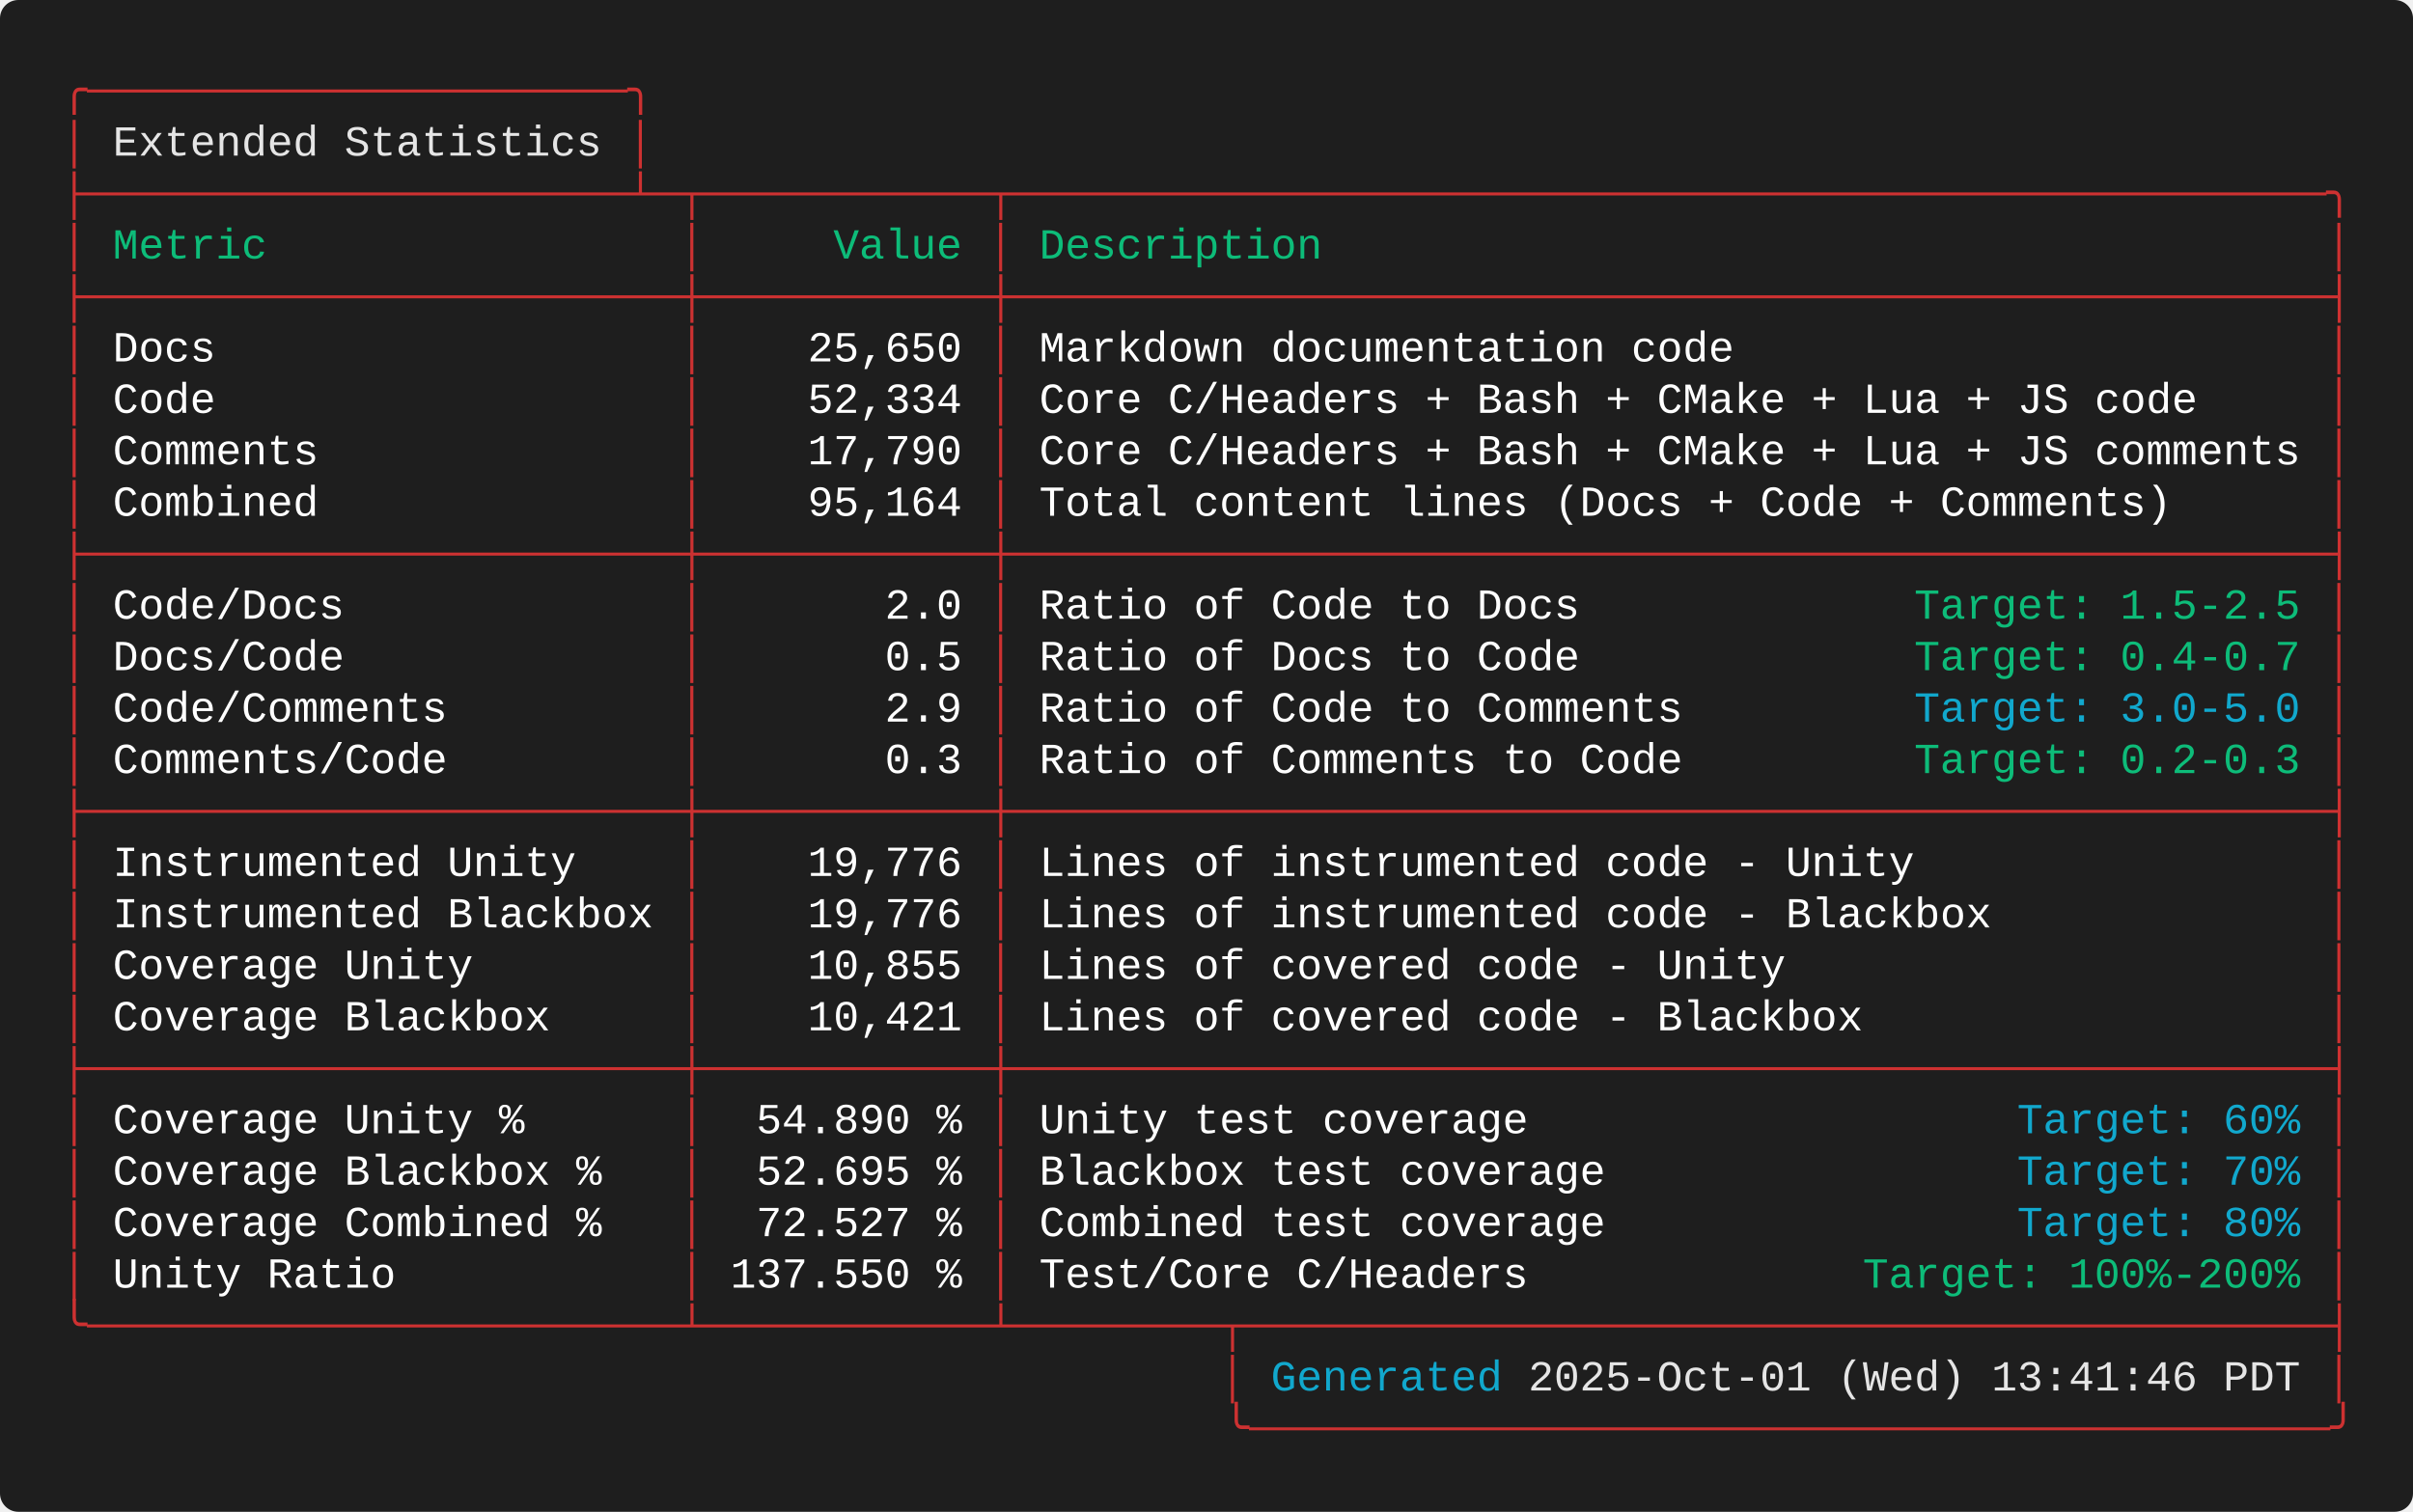
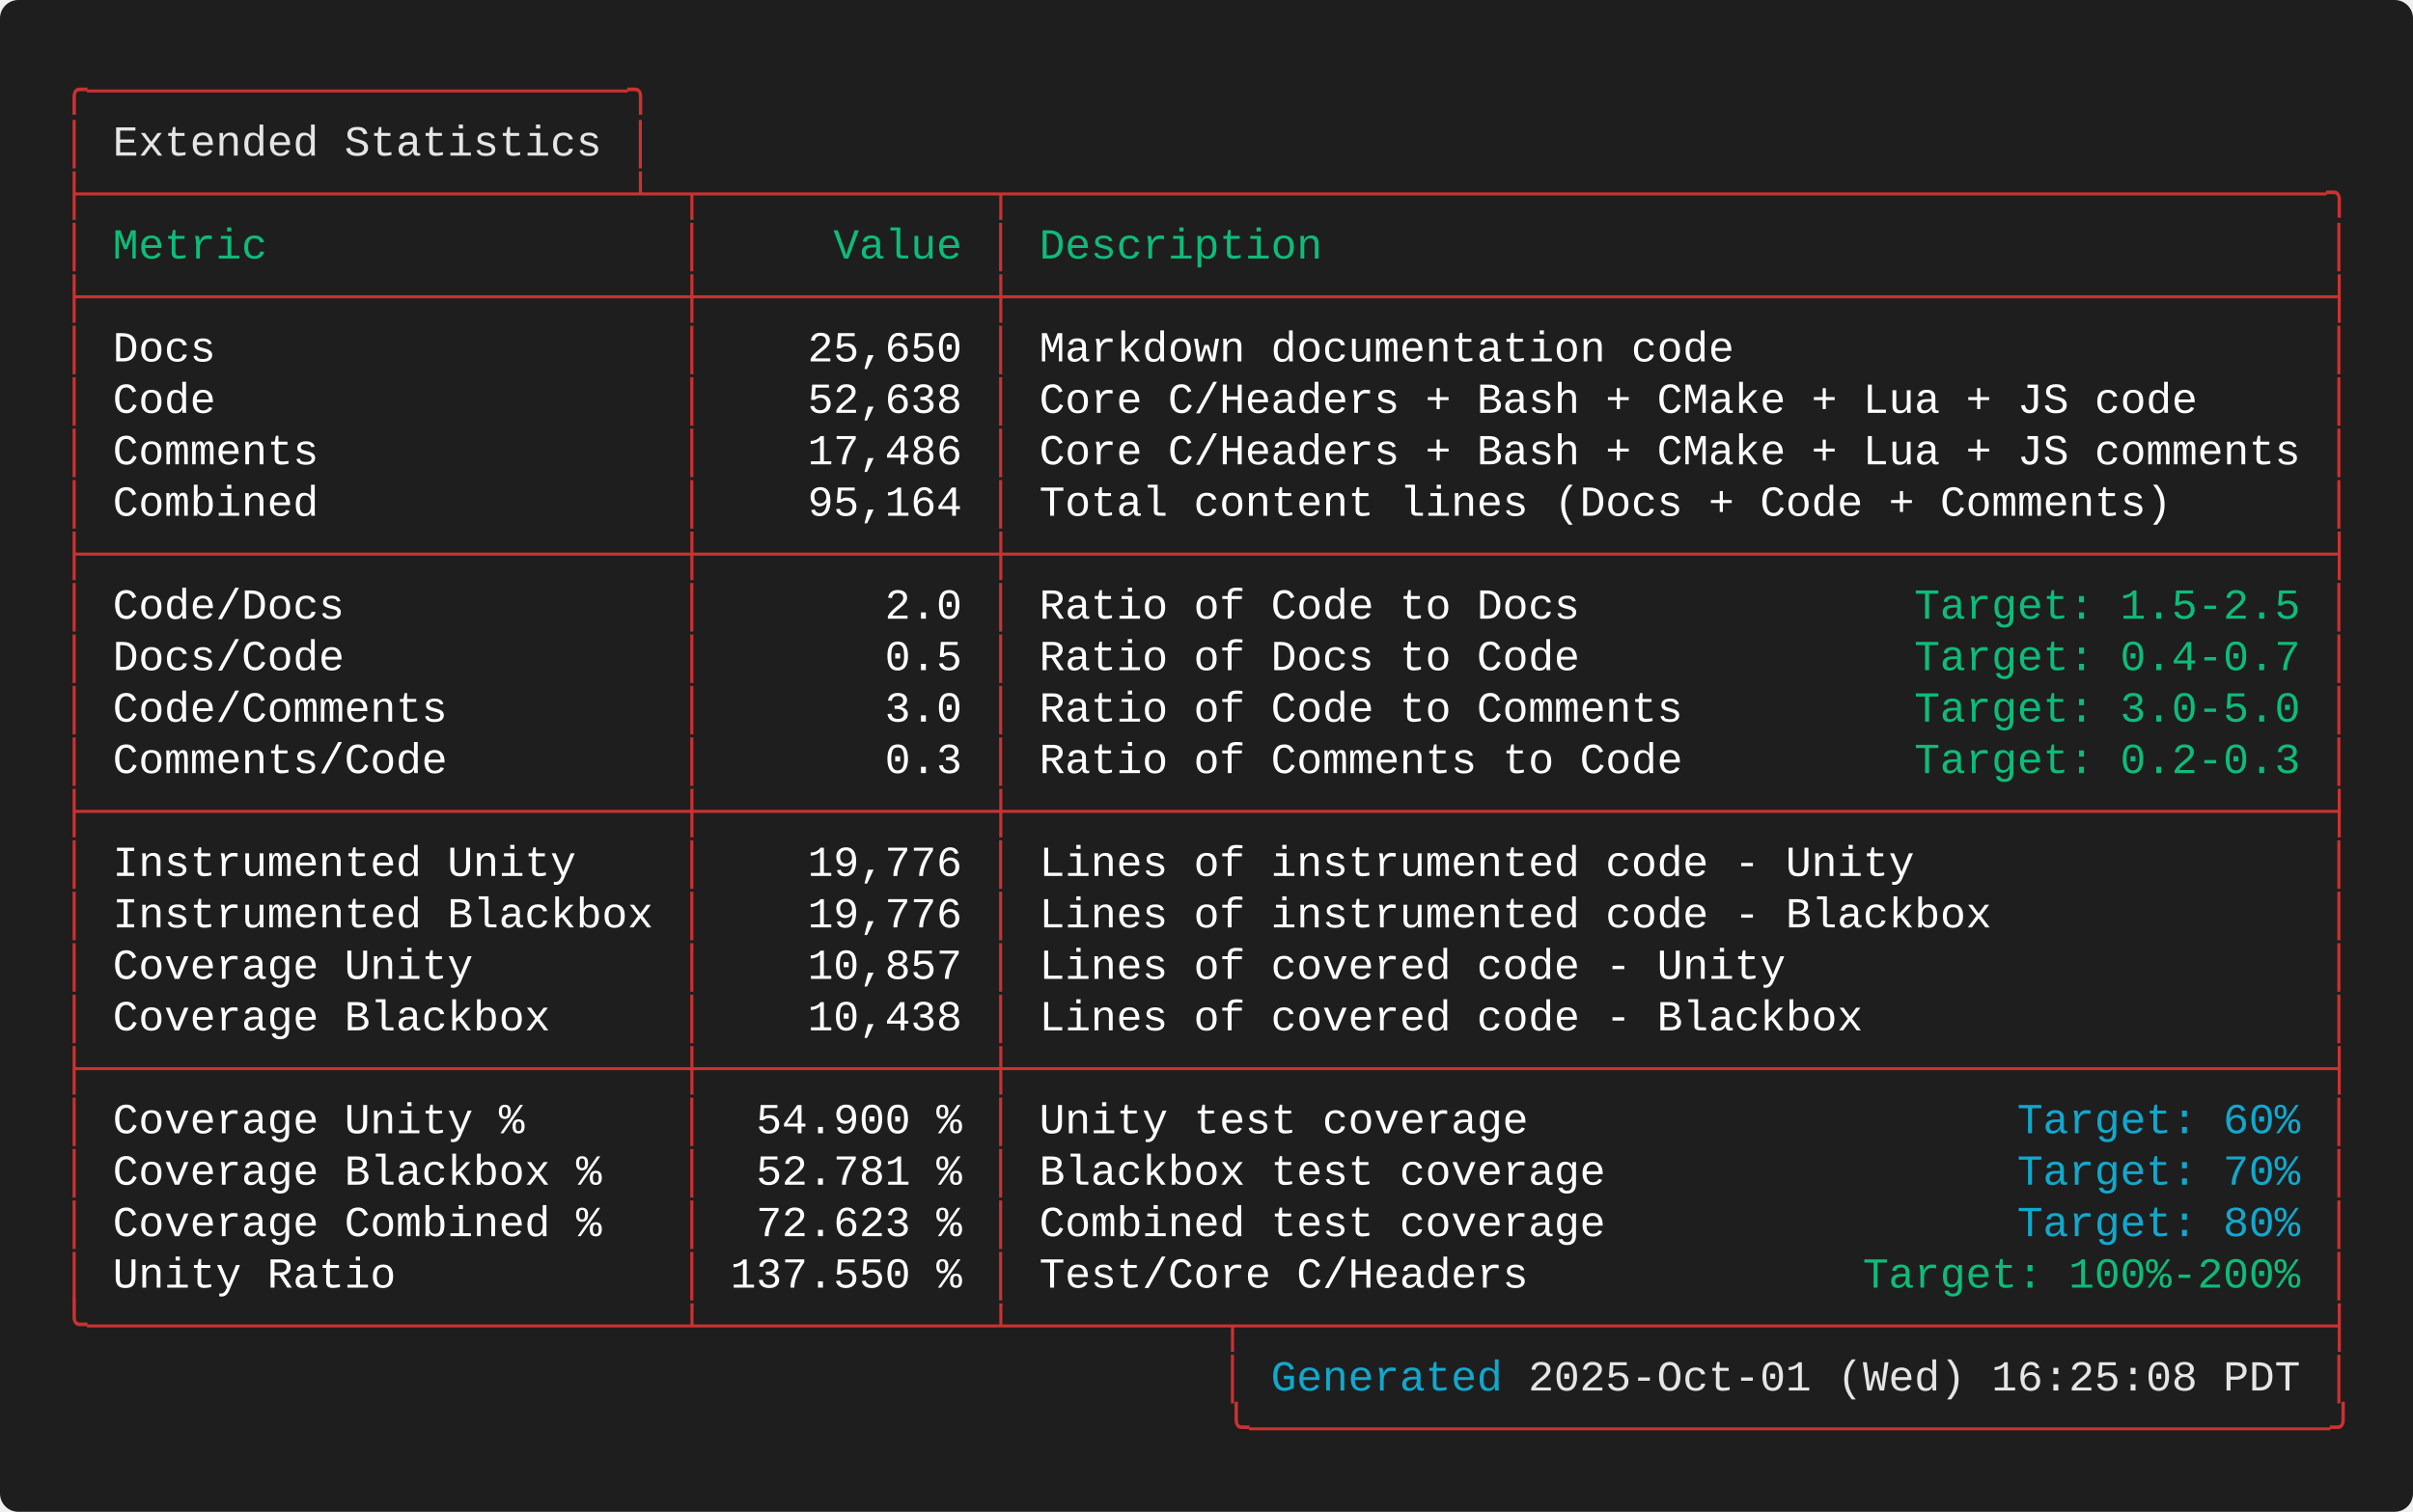
<svg xmlns="http://www.w3.org/2000/svg" width="787.60" height="493.60" viewBox="0 0 787.60 493.60">
  <defs>
    <style type="text/css">.terminal-text { font-family: 'Consolas', 'Consolas', 'Monaco', 'Courier New', monospace; }</style>
  </defs>
  <rect width="100%" height="100%" fill="#1e1e1e" rx="6" />
  <text x="20.00" y="34.00" font-size="14" class="terminal-text" xml:space="preserve" textLength="193.20" lengthAdjust="spacingAndGlyphs" fill="#cd3131">╭─────────────────────╮</text>
  <text x="20.00" y="50.80" font-size="14" class="terminal-text" xml:space="preserve" textLength="16.80" lengthAdjust="spacingAndGlyphs" fill="#cd3131">│ </text>
  <text x="36.80" y="50.80" font-size="14" class="terminal-text" xml:space="preserve" textLength="159.60" lengthAdjust="spacingAndGlyphs" fill="#e5e5e5">Extended Statistics</text>
  <text x="196.40" y="50.80" font-size="14" class="terminal-text" xml:space="preserve" textLength="8.40" lengthAdjust="spacingAndGlyphs" fill="#ffffff"> </text>
  <text x="204.80" y="50.80" font-size="14" class="terminal-text" xml:space="preserve" textLength="8.40" lengthAdjust="spacingAndGlyphs" fill="#cd3131">│</text>
  <text x="20.00" y="67.60" font-size="14" class="terminal-text" xml:space="preserve" textLength="747.60" lengthAdjust="spacingAndGlyphs" fill="#cd3131">├─────────────────────┴─┬───────────┬───────────────────────────────────────────────────╮</text>
  <text x="20.00" y="84.40" font-size="14" class="terminal-text" xml:space="preserve" textLength="8.40" lengthAdjust="spacingAndGlyphs" fill="#cd3131">│</text>
  <text x="28.40" y="84.40" font-size="14" class="terminal-text" xml:space="preserve" textLength="193.20" lengthAdjust="spacingAndGlyphs" fill="#0dbc79"> Metric                </text>
  <text x="221.60" y="84.40" font-size="14" class="terminal-text" xml:space="preserve" textLength="8.40" lengthAdjust="spacingAndGlyphs" fill="#cd3131">│</text>
  <text x="230.00" y="84.40" font-size="14" class="terminal-text" xml:space="preserve" textLength="92.40" lengthAdjust="spacingAndGlyphs" fill="#0dbc79">     Value </text>
  <text x="322.40" y="84.40" font-size="14" class="terminal-text" xml:space="preserve" textLength="8.40" lengthAdjust="spacingAndGlyphs" fill="#cd3131">│</text>
  <text x="330.80" y="84.40" font-size="14" class="terminal-text" xml:space="preserve" textLength="428.40" lengthAdjust="spacingAndGlyphs" fill="#0dbc79"> Description                                       </text>
  <text x="759.20" y="84.40" font-size="14" class="terminal-text" xml:space="preserve" textLength="8.40" lengthAdjust="spacingAndGlyphs" fill="#cd3131">│</text>
  <text x="20.00" y="101.20" font-size="14" class="terminal-text" xml:space="preserve" textLength="747.60" lengthAdjust="spacingAndGlyphs" fill="#cd3131">├───────────────────────┼───────────┼───────────────────────────────────────────────────┤</text>
  <text x="20.00" y="118.00" font-size="14" class="terminal-text" xml:space="preserve" textLength="8.40" lengthAdjust="spacingAndGlyphs" fill="#cd3131">│</text>
  <text x="28.40" y="118.00" font-size="14" class="terminal-text" xml:space="preserve" textLength="193.20" lengthAdjust="spacingAndGlyphs" fill="#ffffff"> Docs                  </text>
  <text x="221.60" y="118.00" font-size="14" class="terminal-text" xml:space="preserve" textLength="8.40" lengthAdjust="spacingAndGlyphs" fill="#cd3131">│</text>
  <text x="230.00" y="118.00" font-size="14" class="terminal-text" xml:space="preserve" textLength="92.40" lengthAdjust="spacingAndGlyphs" fill="#ffffff">    25,650 </text>
  <text x="322.40" y="118.00" font-size="14" class="terminal-text" xml:space="preserve" textLength="8.40" lengthAdjust="spacingAndGlyphs" fill="#cd3131">│</text>
  <text x="330.80" y="118.00" font-size="14" class="terminal-text" xml:space="preserve" textLength="428.40" lengthAdjust="spacingAndGlyphs" fill="#ffffff"> Markdown documentation code                       </text>
  <text x="759.20" y="118.00" font-size="14" class="terminal-text" xml:space="preserve" textLength="8.40" lengthAdjust="spacingAndGlyphs" fill="#cd3131">│</text>
  <text x="20.00" y="134.80" font-size="14" class="terminal-text" xml:space="preserve" textLength="8.40" lengthAdjust="spacingAndGlyphs" fill="#cd3131">│</text>
  <text x="28.40" y="134.80" font-size="14" class="terminal-text" xml:space="preserve" textLength="193.20" lengthAdjust="spacingAndGlyphs" fill="#ffffff"> Code                  </text>
  <text x="221.60" y="134.80" font-size="14" class="terminal-text" xml:space="preserve" textLength="8.40" lengthAdjust="spacingAndGlyphs" fill="#cd3131">│</text>
-   <text x="230.00" y="134.80" font-size="14" class="terminal-text" xml:space="preserve" textLength="92.40" lengthAdjust="spacingAndGlyphs" fill="#ffffff">    52,334 </text>
+   <text x="230.00" y="134.80" font-size="14" class="terminal-text" xml:space="preserve" textLength="92.40" lengthAdjust="spacingAndGlyphs" fill="#ffffff">    52,638 </text>
  <text x="322.40" y="134.80" font-size="14" class="terminal-text" xml:space="preserve" textLength="8.40" lengthAdjust="spacingAndGlyphs" fill="#cd3131">│</text>
  <text x="330.80" y="134.80" font-size="14" class="terminal-text" xml:space="preserve" textLength="428.40" lengthAdjust="spacingAndGlyphs" fill="#ffffff"> Core C/Headers + Bash + CMake + Lua + JS code     </text>
  <text x="759.20" y="134.80" font-size="14" class="terminal-text" xml:space="preserve" textLength="8.40" lengthAdjust="spacingAndGlyphs" fill="#cd3131">│</text>
  <text x="20.00" y="151.60" font-size="14" class="terminal-text" xml:space="preserve" textLength="8.40" lengthAdjust="spacingAndGlyphs" fill="#cd3131">│</text>
  <text x="28.40" y="151.60" font-size="14" class="terminal-text" xml:space="preserve" textLength="193.20" lengthAdjust="spacingAndGlyphs" fill="#ffffff"> Comments              </text>
  <text x="221.60" y="151.60" font-size="14" class="terminal-text" xml:space="preserve" textLength="8.40" lengthAdjust="spacingAndGlyphs" fill="#cd3131">│</text>
-   <text x="230.00" y="151.60" font-size="14" class="terminal-text" xml:space="preserve" textLength="92.40" lengthAdjust="spacingAndGlyphs" fill="#ffffff">    17,790 </text>
+   <text x="230.00" y="151.60" font-size="14" class="terminal-text" xml:space="preserve" textLength="92.40" lengthAdjust="spacingAndGlyphs" fill="#ffffff">    17,486 </text>
  <text x="322.40" y="151.60" font-size="14" class="terminal-text" xml:space="preserve" textLength="8.40" lengthAdjust="spacingAndGlyphs" fill="#cd3131">│</text>
  <text x="330.80" y="151.60" font-size="14" class="terminal-text" xml:space="preserve" textLength="428.40" lengthAdjust="spacingAndGlyphs" fill="#ffffff"> Core C/Headers + Bash + CMake + Lua + JS comments </text>
  <text x="759.20" y="151.60" font-size="14" class="terminal-text" xml:space="preserve" textLength="8.40" lengthAdjust="spacingAndGlyphs" fill="#cd3131">│</text>
  <text x="20.00" y="168.40" font-size="14" class="terminal-text" xml:space="preserve" textLength="8.40" lengthAdjust="spacingAndGlyphs" fill="#cd3131">│</text>
  <text x="28.40" y="168.40" font-size="14" class="terminal-text" xml:space="preserve" textLength="193.20" lengthAdjust="spacingAndGlyphs" fill="#ffffff"> Combined              </text>
  <text x="221.60" y="168.40" font-size="14" class="terminal-text" xml:space="preserve" textLength="8.40" lengthAdjust="spacingAndGlyphs" fill="#cd3131">│</text>
  <text x="230.00" y="168.40" font-size="14" class="terminal-text" xml:space="preserve" textLength="92.40" lengthAdjust="spacingAndGlyphs" fill="#ffffff">    95,164 </text>
  <text x="322.40" y="168.40" font-size="14" class="terminal-text" xml:space="preserve" textLength="8.40" lengthAdjust="spacingAndGlyphs" fill="#cd3131">│</text>
  <text x="330.80" y="168.40" font-size="14" class="terminal-text" xml:space="preserve" textLength="428.40" lengthAdjust="spacingAndGlyphs" fill="#ffffff"> Total content lines (Docs + Code + Comments)      </text>
  <text x="759.20" y="168.40" font-size="14" class="terminal-text" xml:space="preserve" textLength="8.40" lengthAdjust="spacingAndGlyphs" fill="#cd3131">│</text>
  <text x="20.00" y="185.20" font-size="14" class="terminal-text" xml:space="preserve" textLength="747.60" lengthAdjust="spacingAndGlyphs" fill="#cd3131">├───────────────────────┼───────────┼───────────────────────────────────────────────────┤</text>
  <text x="20.00" y="202.00" font-size="14" class="terminal-text" xml:space="preserve" textLength="8.40" lengthAdjust="spacingAndGlyphs" fill="#cd3131">│</text>
  <text x="28.40" y="202.00" font-size="14" class="terminal-text" xml:space="preserve" textLength="193.20" lengthAdjust="spacingAndGlyphs" fill="#ffffff"> Code/Docs             </text>
  <text x="221.60" y="202.00" font-size="14" class="terminal-text" xml:space="preserve" textLength="8.40" lengthAdjust="spacingAndGlyphs" fill="#cd3131">│</text>
  <text x="230.00" y="202.00" font-size="14" class="terminal-text" xml:space="preserve" textLength="92.40" lengthAdjust="spacingAndGlyphs" fill="#ffffff">       2.0 </text>
  <text x="322.40" y="202.00" font-size="14" class="terminal-text" xml:space="preserve" textLength="8.40" lengthAdjust="spacingAndGlyphs" fill="#cd3131">│</text>
  <text x="330.80" y="202.00" font-size="14" class="terminal-text" xml:space="preserve" textLength="294.00" lengthAdjust="spacingAndGlyphs" fill="#ffffff"> Ratio of Code to Docs             </text>
  <text x="624.80" y="202.00" font-size="14" class="terminal-text" xml:space="preserve" textLength="126.00" lengthAdjust="spacingAndGlyphs" fill="#0dbc79">Target: 1.5-2.5</text>
  <text x="750.80" y="202.00" font-size="14" class="terminal-text" xml:space="preserve" textLength="8.40" lengthAdjust="spacingAndGlyphs" fill="#ffffff"> </text>
  <text x="759.20" y="202.00" font-size="14" class="terminal-text" xml:space="preserve" textLength="8.40" lengthAdjust="spacingAndGlyphs" fill="#cd3131">│</text>
  <text x="20.00" y="218.80" font-size="14" class="terminal-text" xml:space="preserve" textLength="8.40" lengthAdjust="spacingAndGlyphs" fill="#cd3131">│</text>
  <text x="28.40" y="218.80" font-size="14" class="terminal-text" xml:space="preserve" textLength="193.20" lengthAdjust="spacingAndGlyphs" fill="#ffffff"> Docs/Code             </text>
  <text x="221.60" y="218.80" font-size="14" class="terminal-text" xml:space="preserve" textLength="8.40" lengthAdjust="spacingAndGlyphs" fill="#cd3131">│</text>
  <text x="230.00" y="218.80" font-size="14" class="terminal-text" xml:space="preserve" textLength="92.40" lengthAdjust="spacingAndGlyphs" fill="#ffffff">       0.5 </text>
  <text x="322.40" y="218.80" font-size="14" class="terminal-text" xml:space="preserve" textLength="8.40" lengthAdjust="spacingAndGlyphs" fill="#cd3131">│</text>
  <text x="330.80" y="218.80" font-size="14" class="terminal-text" xml:space="preserve" textLength="294.00" lengthAdjust="spacingAndGlyphs" fill="#ffffff"> Ratio of Docs to Code             </text>
  <text x="624.80" y="218.80" font-size="14" class="terminal-text" xml:space="preserve" textLength="126.00" lengthAdjust="spacingAndGlyphs" fill="#0dbc79">Target: 0.4-0.7</text>
  <text x="750.80" y="218.80" font-size="14" class="terminal-text" xml:space="preserve" textLength="8.40" lengthAdjust="spacingAndGlyphs" fill="#ffffff"> </text>
  <text x="759.20" y="218.80" font-size="14" class="terminal-text" xml:space="preserve" textLength="8.40" lengthAdjust="spacingAndGlyphs" fill="#cd3131">│</text>
  <text x="20.00" y="235.60" font-size="14" class="terminal-text" xml:space="preserve" textLength="8.40" lengthAdjust="spacingAndGlyphs" fill="#cd3131">│</text>
  <text x="28.40" y="235.60" font-size="14" class="terminal-text" xml:space="preserve" textLength="193.20" lengthAdjust="spacingAndGlyphs" fill="#ffffff"> Code/Comments         </text>
  <text x="221.60" y="235.60" font-size="14" class="terminal-text" xml:space="preserve" textLength="8.40" lengthAdjust="spacingAndGlyphs" fill="#cd3131">│</text>
-   <text x="230.00" y="235.60" font-size="14" class="terminal-text" xml:space="preserve" textLength="92.40" lengthAdjust="spacingAndGlyphs" fill="#ffffff">       2.9 </text>
+   <text x="230.00" y="235.60" font-size="14" class="terminal-text" xml:space="preserve" textLength="92.40" lengthAdjust="spacingAndGlyphs" fill="#ffffff">       3.0 </text>
  <text x="322.40" y="235.60" font-size="14" class="terminal-text" xml:space="preserve" textLength="8.40" lengthAdjust="spacingAndGlyphs" fill="#cd3131">│</text>
  <text x="330.80" y="235.60" font-size="14" class="terminal-text" xml:space="preserve" textLength="294.00" lengthAdjust="spacingAndGlyphs" fill="#ffffff"> Ratio of Code to Comments         </text>
-   <text x="624.80" y="235.60" font-size="14" class="terminal-text" xml:space="preserve" textLength="126.00" lengthAdjust="spacingAndGlyphs" fill="#11a8cd">Target: 3.0-5.0</text>
+   <text x="624.80" y="235.60" font-size="14" class="terminal-text" xml:space="preserve" textLength="126.00" lengthAdjust="spacingAndGlyphs" fill="#0dbc79">Target: 3.0-5.0</text>
  <text x="750.80" y="235.60" font-size="14" class="terminal-text" xml:space="preserve" textLength="8.40" lengthAdjust="spacingAndGlyphs" fill="#ffffff"> </text>
  <text x="759.20" y="235.60" font-size="14" class="terminal-text" xml:space="preserve" textLength="8.40" lengthAdjust="spacingAndGlyphs" fill="#cd3131">│</text>
  <text x="20.00" y="252.40" font-size="14" class="terminal-text" xml:space="preserve" textLength="8.40" lengthAdjust="spacingAndGlyphs" fill="#cd3131">│</text>
  <text x="28.40" y="252.40" font-size="14" class="terminal-text" xml:space="preserve" textLength="193.20" lengthAdjust="spacingAndGlyphs" fill="#ffffff"> Comments/Code         </text>
  <text x="221.60" y="252.40" font-size="14" class="terminal-text" xml:space="preserve" textLength="8.40" lengthAdjust="spacingAndGlyphs" fill="#cd3131">│</text>
  <text x="230.00" y="252.40" font-size="14" class="terminal-text" xml:space="preserve" textLength="92.40" lengthAdjust="spacingAndGlyphs" fill="#ffffff">       0.3 </text>
  <text x="322.40" y="252.40" font-size="14" class="terminal-text" xml:space="preserve" textLength="8.40" lengthAdjust="spacingAndGlyphs" fill="#cd3131">│</text>
  <text x="330.80" y="252.40" font-size="14" class="terminal-text" xml:space="preserve" textLength="294.00" lengthAdjust="spacingAndGlyphs" fill="#ffffff"> Ratio of Comments to Code         </text>
  <text x="624.80" y="252.40" font-size="14" class="terminal-text" xml:space="preserve" textLength="126.00" lengthAdjust="spacingAndGlyphs" fill="#0dbc79">Target: 0.2-0.3</text>
  <text x="750.80" y="252.40" font-size="14" class="terminal-text" xml:space="preserve" textLength="8.40" lengthAdjust="spacingAndGlyphs" fill="#ffffff"> </text>
  <text x="759.20" y="252.40" font-size="14" class="terminal-text" xml:space="preserve" textLength="8.40" lengthAdjust="spacingAndGlyphs" fill="#cd3131">│</text>
  <text x="20.00" y="269.20" font-size="14" class="terminal-text" xml:space="preserve" textLength="747.60" lengthAdjust="spacingAndGlyphs" fill="#cd3131">├───────────────────────┼───────────┼───────────────────────────────────────────────────┤</text>
  <text x="20.00" y="286.00" font-size="14" class="terminal-text" xml:space="preserve" textLength="8.40" lengthAdjust="spacingAndGlyphs" fill="#cd3131">│</text>
  <text x="28.40" y="286.00" font-size="14" class="terminal-text" xml:space="preserve" textLength="193.20" lengthAdjust="spacingAndGlyphs" fill="#ffffff"> Instrumented Unity    </text>
  <text x="221.60" y="286.00" font-size="14" class="terminal-text" xml:space="preserve" textLength="8.40" lengthAdjust="spacingAndGlyphs" fill="#cd3131">│</text>
  <text x="230.00" y="286.00" font-size="14" class="terminal-text" xml:space="preserve" textLength="92.40" lengthAdjust="spacingAndGlyphs" fill="#ffffff">    19,776 </text>
  <text x="322.40" y="286.00" font-size="14" class="terminal-text" xml:space="preserve" textLength="8.40" lengthAdjust="spacingAndGlyphs" fill="#cd3131">│</text>
  <text x="330.80" y="286.00" font-size="14" class="terminal-text" xml:space="preserve" textLength="428.40" lengthAdjust="spacingAndGlyphs" fill="#ffffff"> Lines of instrumented code - Unity                </text>
  <text x="759.20" y="286.00" font-size="14" class="terminal-text" xml:space="preserve" textLength="8.40" lengthAdjust="spacingAndGlyphs" fill="#cd3131">│</text>
  <text x="20.00" y="302.80" font-size="14" class="terminal-text" xml:space="preserve" textLength="8.40" lengthAdjust="spacingAndGlyphs" fill="#cd3131">│</text>
  <text x="28.40" y="302.80" font-size="14" class="terminal-text" xml:space="preserve" textLength="193.20" lengthAdjust="spacingAndGlyphs" fill="#ffffff"> Instrumented Blackbox </text>
  <text x="221.60" y="302.80" font-size="14" class="terminal-text" xml:space="preserve" textLength="8.40" lengthAdjust="spacingAndGlyphs" fill="#cd3131">│</text>
  <text x="230.00" y="302.80" font-size="14" class="terminal-text" xml:space="preserve" textLength="92.40" lengthAdjust="spacingAndGlyphs" fill="#ffffff">    19,776 </text>
  <text x="322.40" y="302.80" font-size="14" class="terminal-text" xml:space="preserve" textLength="8.40" lengthAdjust="spacingAndGlyphs" fill="#cd3131">│</text>
  <text x="330.80" y="302.80" font-size="14" class="terminal-text" xml:space="preserve" textLength="428.40" lengthAdjust="spacingAndGlyphs" fill="#ffffff"> Lines of instrumented code - Blackbox             </text>
  <text x="759.20" y="302.80" font-size="14" class="terminal-text" xml:space="preserve" textLength="8.40" lengthAdjust="spacingAndGlyphs" fill="#cd3131">│</text>
  <text x="20.00" y="319.60" font-size="14" class="terminal-text" xml:space="preserve" textLength="8.40" lengthAdjust="spacingAndGlyphs" fill="#cd3131">│</text>
  <text x="28.40" y="319.60" font-size="14" class="terminal-text" xml:space="preserve" textLength="193.20" lengthAdjust="spacingAndGlyphs" fill="#ffffff"> Coverage Unity        </text>
  <text x="221.60" y="319.60" font-size="14" class="terminal-text" xml:space="preserve" textLength="8.40" lengthAdjust="spacingAndGlyphs" fill="#cd3131">│</text>
-   <text x="230.00" y="319.60" font-size="14" class="terminal-text" xml:space="preserve" textLength="92.40" lengthAdjust="spacingAndGlyphs" fill="#ffffff">    10,855 </text>
+   <text x="230.00" y="319.60" font-size="14" class="terminal-text" xml:space="preserve" textLength="92.40" lengthAdjust="spacingAndGlyphs" fill="#ffffff">    10,857 </text>
  <text x="322.40" y="319.60" font-size="14" class="terminal-text" xml:space="preserve" textLength="8.40" lengthAdjust="spacingAndGlyphs" fill="#cd3131">│</text>
  <text x="330.80" y="319.60" font-size="14" class="terminal-text" xml:space="preserve" textLength="428.40" lengthAdjust="spacingAndGlyphs" fill="#ffffff"> Lines of covered code - Unity                     </text>
  <text x="759.20" y="319.60" font-size="14" class="terminal-text" xml:space="preserve" textLength="8.40" lengthAdjust="spacingAndGlyphs" fill="#cd3131">│</text>
  <text x="20.00" y="336.40" font-size="14" class="terminal-text" xml:space="preserve" textLength="8.40" lengthAdjust="spacingAndGlyphs" fill="#cd3131">│</text>
  <text x="28.40" y="336.40" font-size="14" class="terminal-text" xml:space="preserve" textLength="193.20" lengthAdjust="spacingAndGlyphs" fill="#ffffff"> Coverage Blackbox     </text>
  <text x="221.60" y="336.40" font-size="14" class="terminal-text" xml:space="preserve" textLength="8.40" lengthAdjust="spacingAndGlyphs" fill="#cd3131">│</text>
-   <text x="230.00" y="336.40" font-size="14" class="terminal-text" xml:space="preserve" textLength="92.40" lengthAdjust="spacingAndGlyphs" fill="#ffffff">    10,421 </text>
+   <text x="230.00" y="336.40" font-size="14" class="terminal-text" xml:space="preserve" textLength="92.40" lengthAdjust="spacingAndGlyphs" fill="#ffffff">    10,438 </text>
  <text x="322.40" y="336.40" font-size="14" class="terminal-text" xml:space="preserve" textLength="8.40" lengthAdjust="spacingAndGlyphs" fill="#cd3131">│</text>
  <text x="330.80" y="336.40" font-size="14" class="terminal-text" xml:space="preserve" textLength="428.40" lengthAdjust="spacingAndGlyphs" fill="#ffffff"> Lines of covered code - Blackbox                  </text>
  <text x="759.20" y="336.40" font-size="14" class="terminal-text" xml:space="preserve" textLength="8.40" lengthAdjust="spacingAndGlyphs" fill="#cd3131">│</text>
  <text x="20.00" y="353.20" font-size="14" class="terminal-text" xml:space="preserve" textLength="747.60" lengthAdjust="spacingAndGlyphs" fill="#cd3131">├───────────────────────┼───────────┼───────────────────────────────────────────────────┤</text>
  <text x="20.00" y="370.00" font-size="14" class="terminal-text" xml:space="preserve" textLength="8.40" lengthAdjust="spacingAndGlyphs" fill="#cd3131">│</text>
  <text x="28.40" y="370.00" font-size="14" class="terminal-text" xml:space="preserve" textLength="193.20" lengthAdjust="spacingAndGlyphs" fill="#ffffff"> Coverage Unity %      </text>
  <text x="221.60" y="370.00" font-size="14" class="terminal-text" xml:space="preserve" textLength="8.40" lengthAdjust="spacingAndGlyphs" fill="#cd3131">│</text>
-   <text x="230.00" y="370.00" font-size="14" class="terminal-text" xml:space="preserve" textLength="92.40" lengthAdjust="spacingAndGlyphs" fill="#ffffff">  54.890 % </text>
+   <text x="230.00" y="370.00" font-size="14" class="terminal-text" xml:space="preserve" textLength="92.40" lengthAdjust="spacingAndGlyphs" fill="#ffffff">  54.900 % </text>
  <text x="322.40" y="370.00" font-size="14" class="terminal-text" xml:space="preserve" textLength="8.40" lengthAdjust="spacingAndGlyphs" fill="#cd3131">│</text>
  <text x="330.80" y="370.00" font-size="14" class="terminal-text" xml:space="preserve" textLength="327.60" lengthAdjust="spacingAndGlyphs" fill="#ffffff"> Unity test coverage                   </text>
  <text x="658.40" y="370.00" font-size="14" class="terminal-text" xml:space="preserve" textLength="92.40" lengthAdjust="spacingAndGlyphs" fill="#11a8cd">Target: 60%</text>
  <text x="750.80" y="370.00" font-size="14" class="terminal-text" xml:space="preserve" textLength="8.40" lengthAdjust="spacingAndGlyphs" fill="#ffffff"> </text>
  <text x="759.20" y="370.00" font-size="14" class="terminal-text" xml:space="preserve" textLength="8.40" lengthAdjust="spacingAndGlyphs" fill="#cd3131">│</text>
  <text x="20.00" y="386.80" font-size="14" class="terminal-text" xml:space="preserve" textLength="8.40" lengthAdjust="spacingAndGlyphs" fill="#cd3131">│</text>
  <text x="28.40" y="386.80" font-size="14" class="terminal-text" xml:space="preserve" textLength="193.20" lengthAdjust="spacingAndGlyphs" fill="#ffffff"> Coverage Blackbox %   </text>
  <text x="221.60" y="386.80" font-size="14" class="terminal-text" xml:space="preserve" textLength="8.40" lengthAdjust="spacingAndGlyphs" fill="#cd3131">│</text>
-   <text x="230.00" y="386.80" font-size="14" class="terminal-text" xml:space="preserve" textLength="92.40" lengthAdjust="spacingAndGlyphs" fill="#ffffff">  52.695 % </text>
+   <text x="230.00" y="386.80" font-size="14" class="terminal-text" xml:space="preserve" textLength="92.40" lengthAdjust="spacingAndGlyphs" fill="#ffffff">  52.781 % </text>
  <text x="322.40" y="386.80" font-size="14" class="terminal-text" xml:space="preserve" textLength="8.40" lengthAdjust="spacingAndGlyphs" fill="#cd3131">│</text>
  <text x="330.80" y="386.80" font-size="14" class="terminal-text" xml:space="preserve" textLength="327.60" lengthAdjust="spacingAndGlyphs" fill="#ffffff"> Blackbox test coverage                </text>
  <text x="658.40" y="386.80" font-size="14" class="terminal-text" xml:space="preserve" textLength="92.40" lengthAdjust="spacingAndGlyphs" fill="#11a8cd">Target: 70%</text>
  <text x="750.80" y="386.80" font-size="14" class="terminal-text" xml:space="preserve" textLength="8.40" lengthAdjust="spacingAndGlyphs" fill="#ffffff"> </text>
  <text x="759.20" y="386.80" font-size="14" class="terminal-text" xml:space="preserve" textLength="8.40" lengthAdjust="spacingAndGlyphs" fill="#cd3131">│</text>
  <text x="20.00" y="403.60" font-size="14" class="terminal-text" xml:space="preserve" textLength="8.40" lengthAdjust="spacingAndGlyphs" fill="#cd3131">│</text>
  <text x="28.40" y="403.60" font-size="14" class="terminal-text" xml:space="preserve" textLength="193.20" lengthAdjust="spacingAndGlyphs" fill="#ffffff"> Coverage Combined %   </text>
  <text x="221.60" y="403.60" font-size="14" class="terminal-text" xml:space="preserve" textLength="8.40" lengthAdjust="spacingAndGlyphs" fill="#cd3131">│</text>
-   <text x="230.00" y="403.60" font-size="14" class="terminal-text" xml:space="preserve" textLength="92.40" lengthAdjust="spacingAndGlyphs" fill="#ffffff">  72.527 % </text>
+   <text x="230.00" y="403.60" font-size="14" class="terminal-text" xml:space="preserve" textLength="92.40" lengthAdjust="spacingAndGlyphs" fill="#ffffff">  72.623 % </text>
  <text x="322.40" y="403.60" font-size="14" class="terminal-text" xml:space="preserve" textLength="8.40" lengthAdjust="spacingAndGlyphs" fill="#cd3131">│</text>
  <text x="330.80" y="403.60" font-size="14" class="terminal-text" xml:space="preserve" textLength="327.60" lengthAdjust="spacingAndGlyphs" fill="#ffffff"> Combined test coverage                </text>
  <text x="658.40" y="403.60" font-size="14" class="terminal-text" xml:space="preserve" textLength="92.40" lengthAdjust="spacingAndGlyphs" fill="#11a8cd">Target: 80%</text>
  <text x="750.80" y="403.60" font-size="14" class="terminal-text" xml:space="preserve" textLength="8.40" lengthAdjust="spacingAndGlyphs" fill="#ffffff"> </text>
  <text x="759.20" y="403.60" font-size="14" class="terminal-text" xml:space="preserve" textLength="8.40" lengthAdjust="spacingAndGlyphs" fill="#cd3131">│</text>
  <text x="20.00" y="420.40" font-size="14" class="terminal-text" xml:space="preserve" textLength="8.40" lengthAdjust="spacingAndGlyphs" fill="#cd3131">│</text>
  <text x="28.40" y="420.40" font-size="14" class="terminal-text" xml:space="preserve" textLength="193.20" lengthAdjust="spacingAndGlyphs" fill="#ffffff"> Unity Ratio           </text>
  <text x="221.60" y="420.40" font-size="14" class="terminal-text" xml:space="preserve" textLength="8.40" lengthAdjust="spacingAndGlyphs" fill="#cd3131">│</text>
  <text x="230.00" y="420.40" font-size="14" class="terminal-text" xml:space="preserve" textLength="92.40" lengthAdjust="spacingAndGlyphs" fill="#ffffff"> 137.550 % </text>
  <text x="322.40" y="420.40" font-size="14" class="terminal-text" xml:space="preserve" textLength="8.40" lengthAdjust="spacingAndGlyphs" fill="#cd3131">│</text>
  <text x="330.80" y="420.40" font-size="14" class="terminal-text" xml:space="preserve" textLength="277.20" lengthAdjust="spacingAndGlyphs" fill="#ffffff"> Test/Core C/Headers             </text>
  <text x="608.00" y="420.40" font-size="14" class="terminal-text" xml:space="preserve" textLength="142.80" lengthAdjust="spacingAndGlyphs" fill="#0dbc79">Target: 100%-200%</text>
  <text x="750.80" y="420.40" font-size="14" class="terminal-text" xml:space="preserve" textLength="8.40" lengthAdjust="spacingAndGlyphs" fill="#ffffff"> </text>
  <text x="759.20" y="420.40" font-size="14" class="terminal-text" xml:space="preserve" textLength="8.40" lengthAdjust="spacingAndGlyphs" fill="#cd3131">│</text>
  <text x="20.00" y="437.20" font-size="14" class="terminal-text" xml:space="preserve" textLength="747.60" lengthAdjust="spacingAndGlyphs" fill="#cd3131">╰───────────────────────┴───────────┴────────┬──────────────────────────────────────────┤</text>
  <text x="20.00" y="454.00" font-size="14" class="terminal-text" xml:space="preserve" textLength="394.80" lengthAdjust="spacingAndGlyphs" fill="#cd3131">                                             │ </text>
  <text x="414.80" y="454.00" font-size="14" class="terminal-text" xml:space="preserve" textLength="75.60" lengthAdjust="spacingAndGlyphs" fill="#11a8cd">Generated</text>
-   <text x="490.40" y="454.00" font-size="14" class="terminal-text" xml:space="preserve" textLength="260.40" lengthAdjust="spacingAndGlyphs" fill="#e5e5e5"> 2025-Oct-01 (Wed) 13:41:46 PDT</text>
+   <text x="490.40" y="454.00" font-size="14" class="terminal-text" xml:space="preserve" textLength="260.40" lengthAdjust="spacingAndGlyphs" fill="#e5e5e5"> 2025-Oct-01 (Wed) 16:25:08 PDT</text>
  <text x="750.80" y="454.00" font-size="14" class="terminal-text" xml:space="preserve" textLength="8.40" lengthAdjust="spacingAndGlyphs" fill="#ffffff"> </text>
  <text x="759.20" y="454.00" font-size="14" class="terminal-text" xml:space="preserve" textLength="8.40" lengthAdjust="spacingAndGlyphs" fill="#cd3131">│</text>
  <text x="20.00" y="470.80" font-size="14" class="terminal-text" xml:space="preserve" textLength="747.60" lengthAdjust="spacingAndGlyphs" fill="#cd3131">                                             ╰──────────────────────────────────────────╯</text>
</svg>
